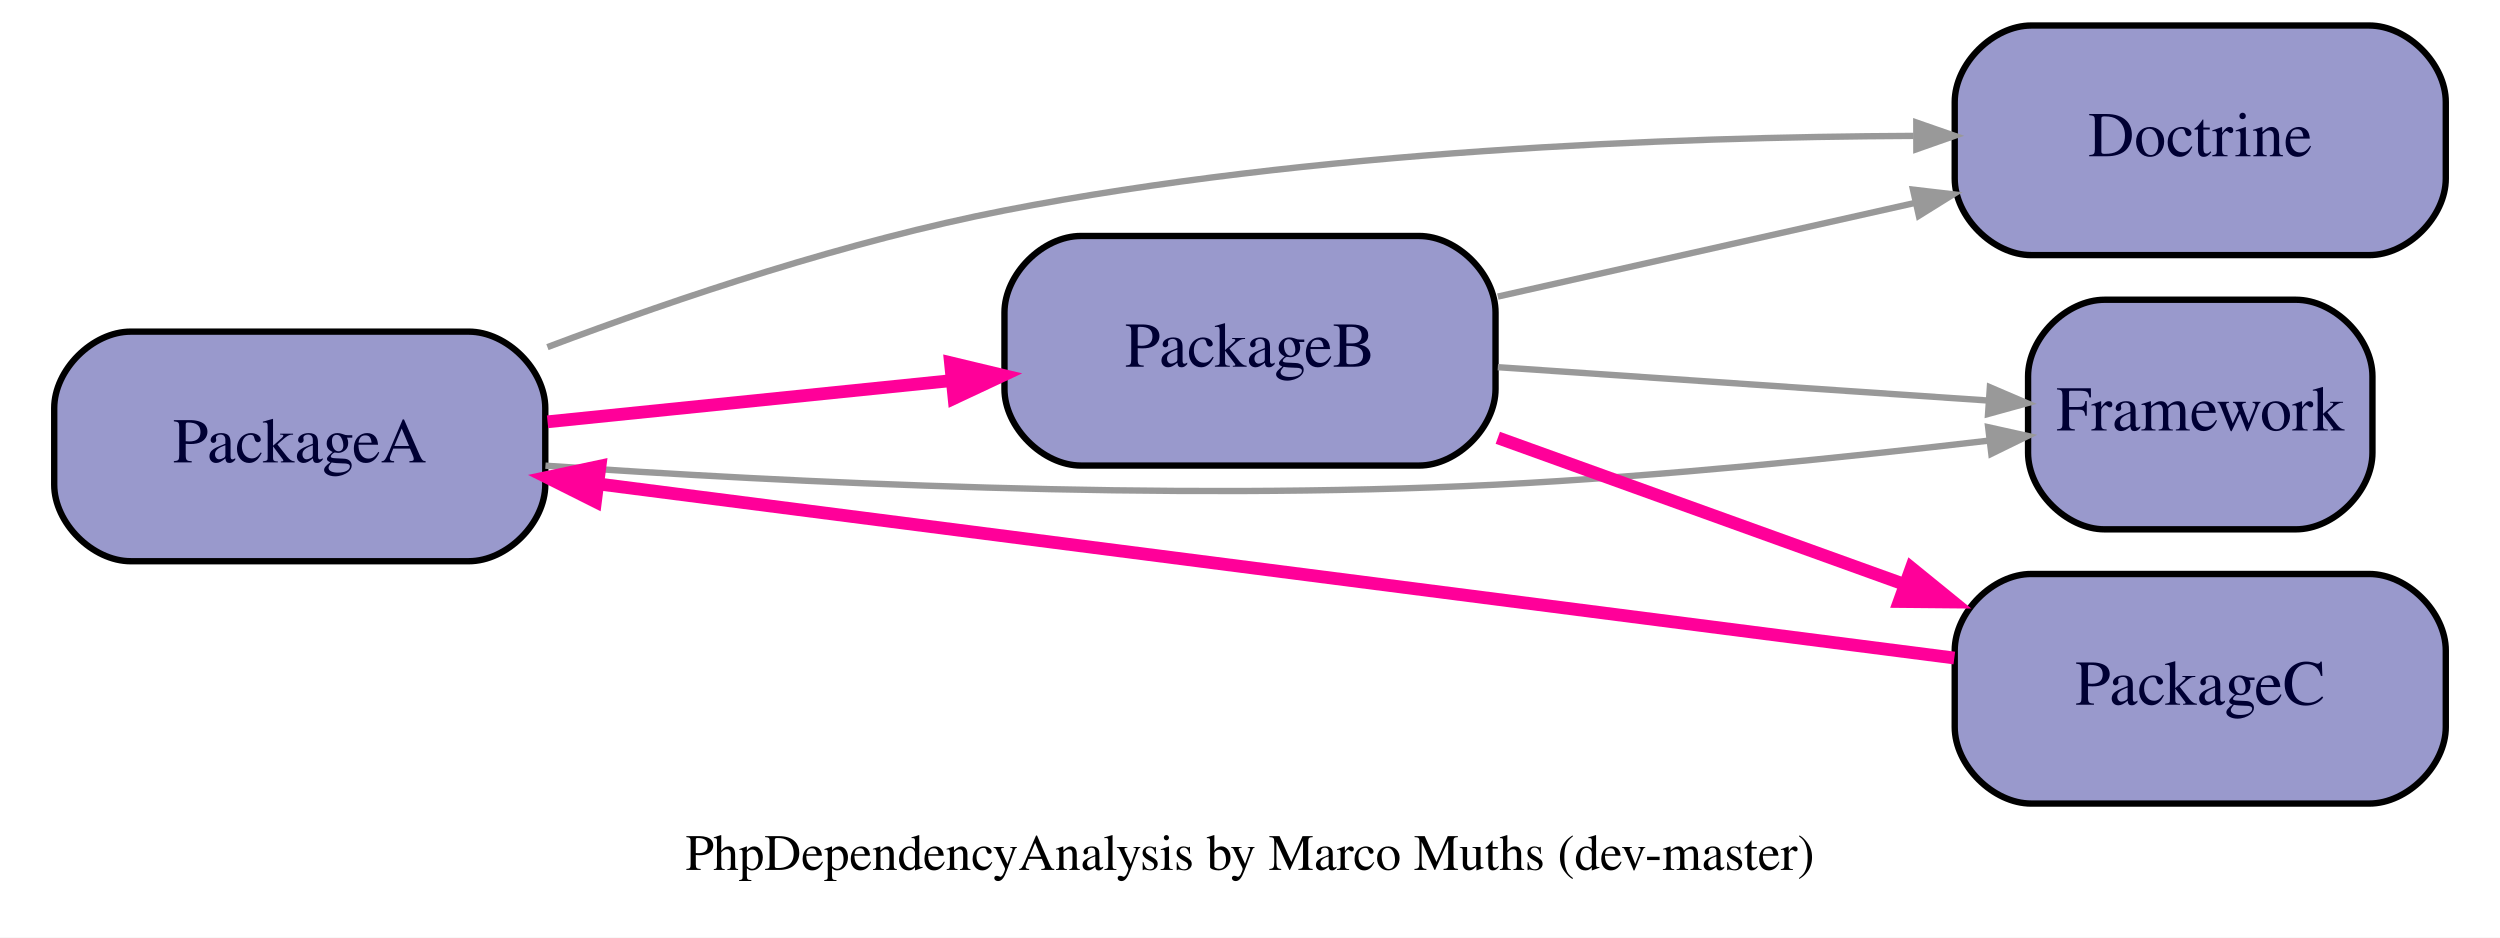
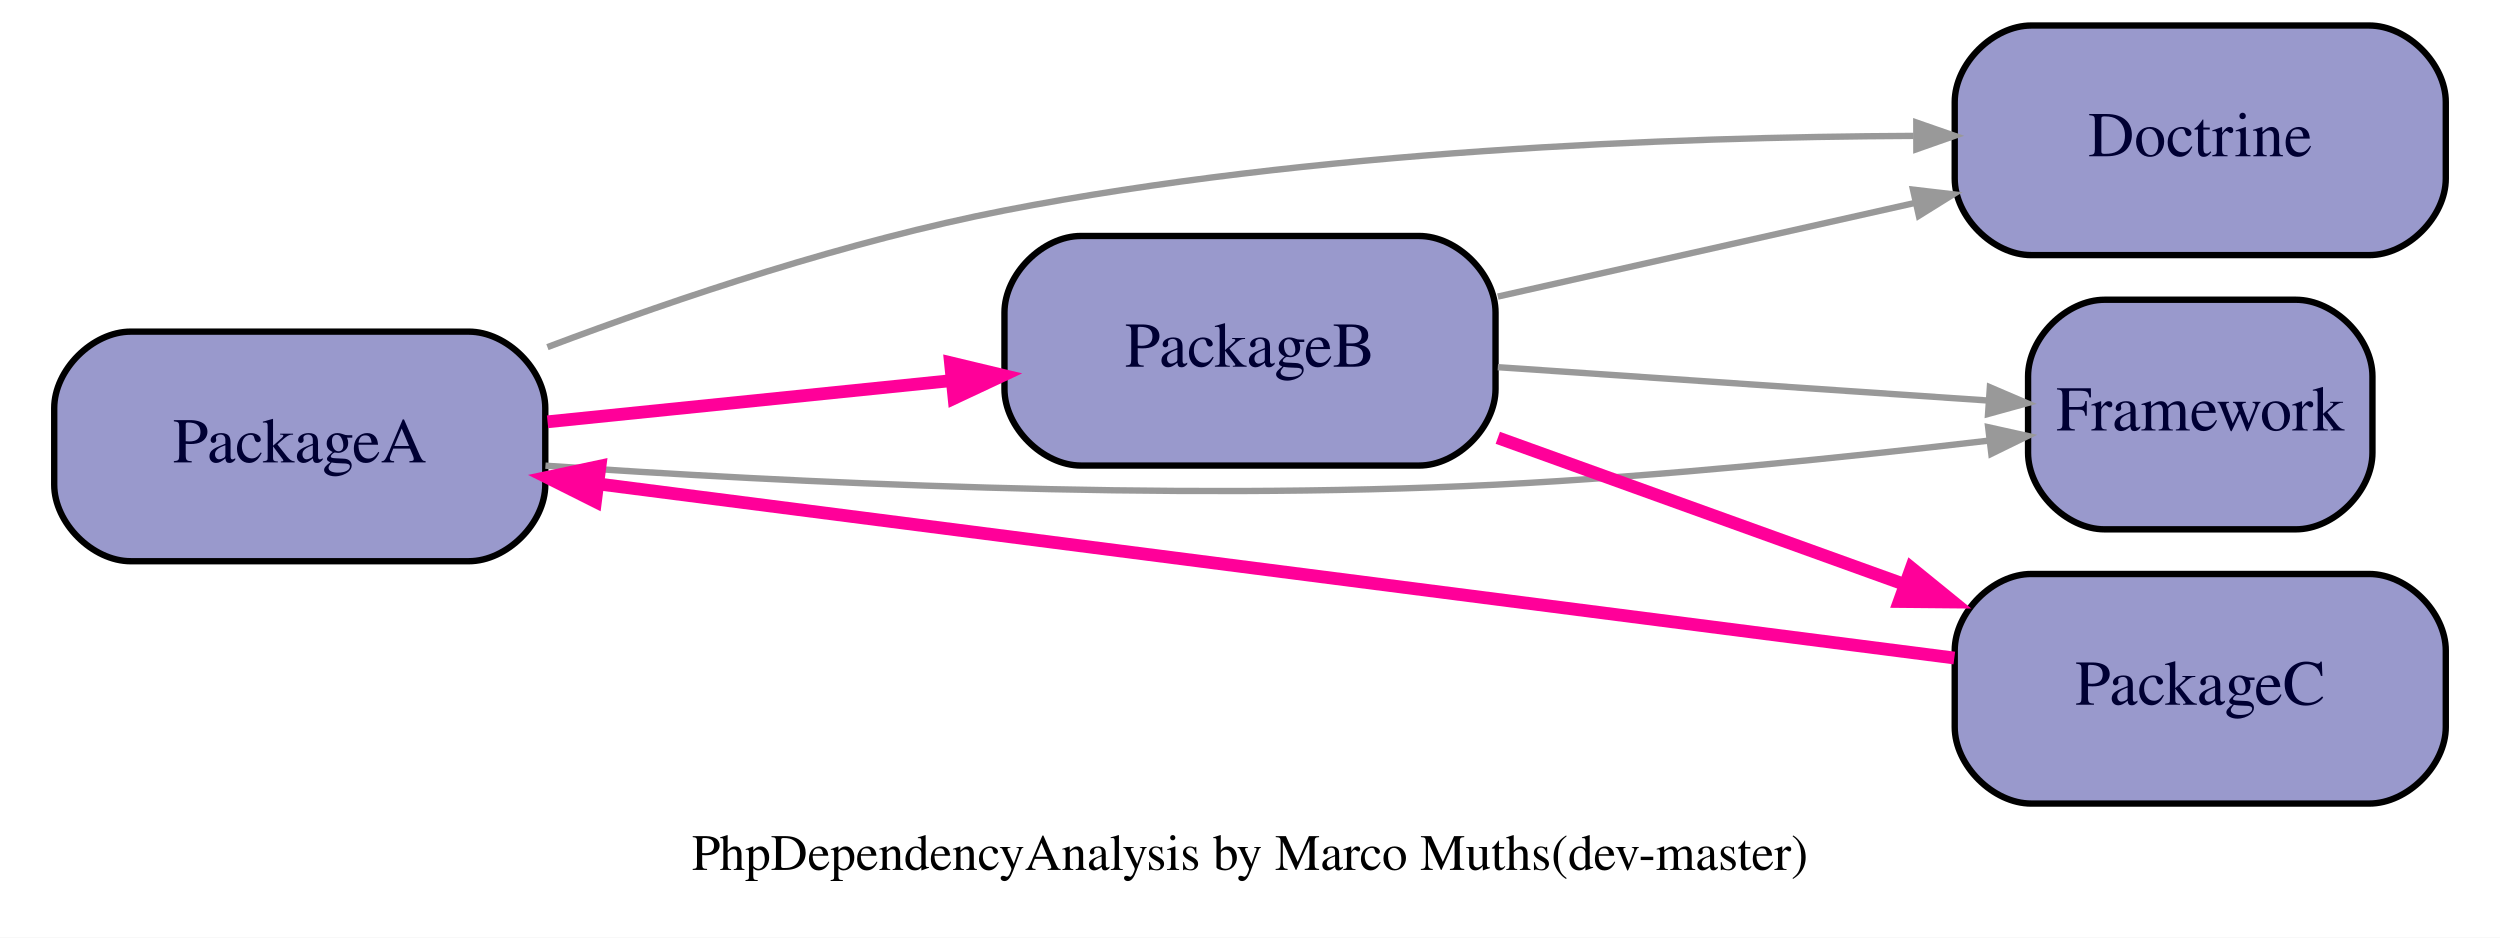
<svg xmlns="http://www.w3.org/2000/svg" width="392pt" height="147pt" viewBox="0.00 0.00 392.00 147.00">
  <g id="graph0" class="graph" transform="scale(1 1) rotate(0) translate(4 143)">
    <polygon fill="white" stroke="none" points="-4,4 -4,-143 388,-143 388,4 -4,4" />
-     <text text-anchor="middle" x="192" y="-6.6" font-family="Times,serif" font-size="8.00">PhpDependencyAnalysis by Marco Muths (dev-master)</text>
+     <text text-anchor="middle" x="192" y="-6.6" font-family="Times,serif" font-size="8.00">PhpDependencyAnalysis by Marco Muths(dev-master)</text>
    <g id="node1" class="node">
      <path fill="#9999cc" stroke="black" d="M69.5,-91C69.5,-91 16.5,-91 16.5,-91 10.5,-91 4.5,-85 4.5,-79 4.5,-79 4.5,-67 4.5,-67 4.5,-61 10.5,-55 16.5,-55 16.5,-55 69.5,-55 69.5,-55 75.5,-55 81.5,-61 81.5,-67 81.5,-67 81.5,-79 81.5,-79 81.5,-85 75.5,-91 69.5,-91" />
      <text text-anchor="middle" x="43" y="-70.5" font-family="Times,serif" font-size="10.00" fill="#000033">PackageA</text>
    </g>
    <g id="node2" class="node">
      <path fill="#9999cc" stroke="black" d="M367.5,-139C367.5,-139 314.5,-139 314.5,-139 308.5,-139 302.5,-133 302.5,-127 302.5,-127 302.5,-115 302.5,-115 302.5,-109 308.5,-103 314.5,-103 314.5,-103 367.5,-103 367.5,-103 373.5,-103 379.5,-109 379.5,-115 379.5,-115 379.5,-127 379.5,-127 379.5,-133 373.5,-139 367.5,-139" />
      <text text-anchor="middle" x="341" y="-118.5" font-family="Times,serif" font-size="10.00" fill="#000033">Doctrine</text>
    </g>
    <g id="edge1" class="edge">
      <path fill="none" stroke="#999999" d="M81.835,-88.572C102.623,-96.413 129.077,-105.243 153.5,-110 201.652,-119.38 258.007,-121.516 296.064,-121.693" />
      <polygon fill="#999999" stroke="#999999" points="296.476,-123.794 302.48,-121.706 296.484,-119.594 296.476,-123.794" />
    </g>
    <g id="node3" class="node">
      <path fill="#9999cc" stroke="black" d="M356,-96C356,-96 326,-96 326,-96 320,-96 314,-90 314,-84 314,-84 314,-72 314,-72 314,-66 320,-60 326,-60 326,-60 356,-60 356,-60 362,-60 368,-66 368,-72 368,-72 368,-84 368,-84 368,-90 362,-96 356,-96" />
      <text text-anchor="middle" x="341" y="-75.5" font-family="Times,serif" font-size="10.00" fill="#000033">Framework</text>
    </g>
    <g id="edge2" class="edge">
      <path fill="none" stroke="#999999" d="M81.524,-69.983C119.197,-67.38 178.894,-64.414 230.5,-67 256.552,-68.305 285.959,-71.347 307.734,-73.901" />
      <polygon fill="#999999" stroke="#999999" points="307.742,-76.017 313.948,-74.642 308.239,-71.847 307.742,-76.017" />
    </g>
    <g id="node4" class="node">
      <path fill="#9999cc" stroke="black" d="M218.5,-106C218.5,-106 165.5,-106 165.5,-106 159.5,-106 153.5,-100 153.5,-94 153.5,-94 153.5,-82 153.5,-82 153.5,-76 159.5,-70 165.5,-70 165.5,-70 218.5,-70 218.5,-70 224.5,-70 230.5,-76 230.5,-82 230.5,-82 230.5,-94 230.5,-94 230.5,-100 224.5,-106 218.5,-106" />
      <text text-anchor="middle" x="192" y="-85.5" font-family="Times,serif" font-size="10.00" fill="#000033">PackageB</text>
    </g>
    <g id="edge3" class="edge">
      <path fill="none" stroke="#ff0099" stroke-width="2" d="M81.856,-76.863C101.146,-78.831 124.758,-81.241 145.08,-83.314" />
      <polygon fill="#ff0099" stroke="#ff0099" stroke-width="2" points="145.029,-86.124 153.272,-84.15 145.598,-80.552 145.029,-86.124" />
    </g>
    <g id="edge4" class="edge">
      <path fill="none" stroke="#999999" d="M230.856,-96.498C250.832,-100.983 275.442,-106.507 296.235,-111.175" />
      <polygon fill="#999999" stroke="#999999" points="295.958,-113.265 302.272,-112.53 296.878,-109.167 295.958,-113.265" />
    </g>
    <g id="edge5" class="edge">
      <path fill="none" stroke="#999999" d="M230.856,-85.425C254.65,-83.806 285.02,-81.74 307.679,-80.199" />
      <polygon fill="#999999" stroke="#999999" points="308.011,-82.281 313.854,-79.779 307.726,-78.091 308.011,-82.281" />
    </g>
    <g id="node5" class="node">
      <path fill="#9999cc" stroke="black" d="M367.5,-53C367.5,-53 314.5,-53 314.5,-53 308.5,-53 302.5,-47 302.5,-41 302.5,-41 302.5,-29 302.5,-29 302.5,-23 308.5,-17 314.5,-17 314.5,-17 367.5,-17 367.5,-17 373.5,-17 379.5,-23 379.5,-29 379.5,-29 379.5,-41 379.5,-41 379.5,-47 373.5,-53 367.5,-53" />
      <text text-anchor="middle" x="341" y="-32.5" font-family="Times,serif" font-size="10.00" fill="#000033">PackageC</text>
    </g>
    <g id="edge6" class="edge">
      <path fill="none" stroke="#ff0099" stroke-width="2" d="M230.856,-74.351C250.318,-67.335 274.178,-58.732 294.621,-51.361" />
      <polygon fill="#ff0099" stroke="#ff0099" stroke-width="2" points="295.696,-53.95 302.272,-48.603 293.797,-48.682 295.696,-53.95" />
    </g>
    <g id="edge7" class="edge">
      <path fill="none" stroke="#ff0099" stroke-width="2" d="M302.436,-39.822C248.231,-46.781 148.189,-59.624 89.75,-67.127" />
      <polygon fill="#ff0099" stroke="#ff0099" stroke-width="2" points="89.368,-64.353 81.789,-68.149 90.081,-69.907 89.368,-64.353" />
    </g>
  </g>
</svg>
